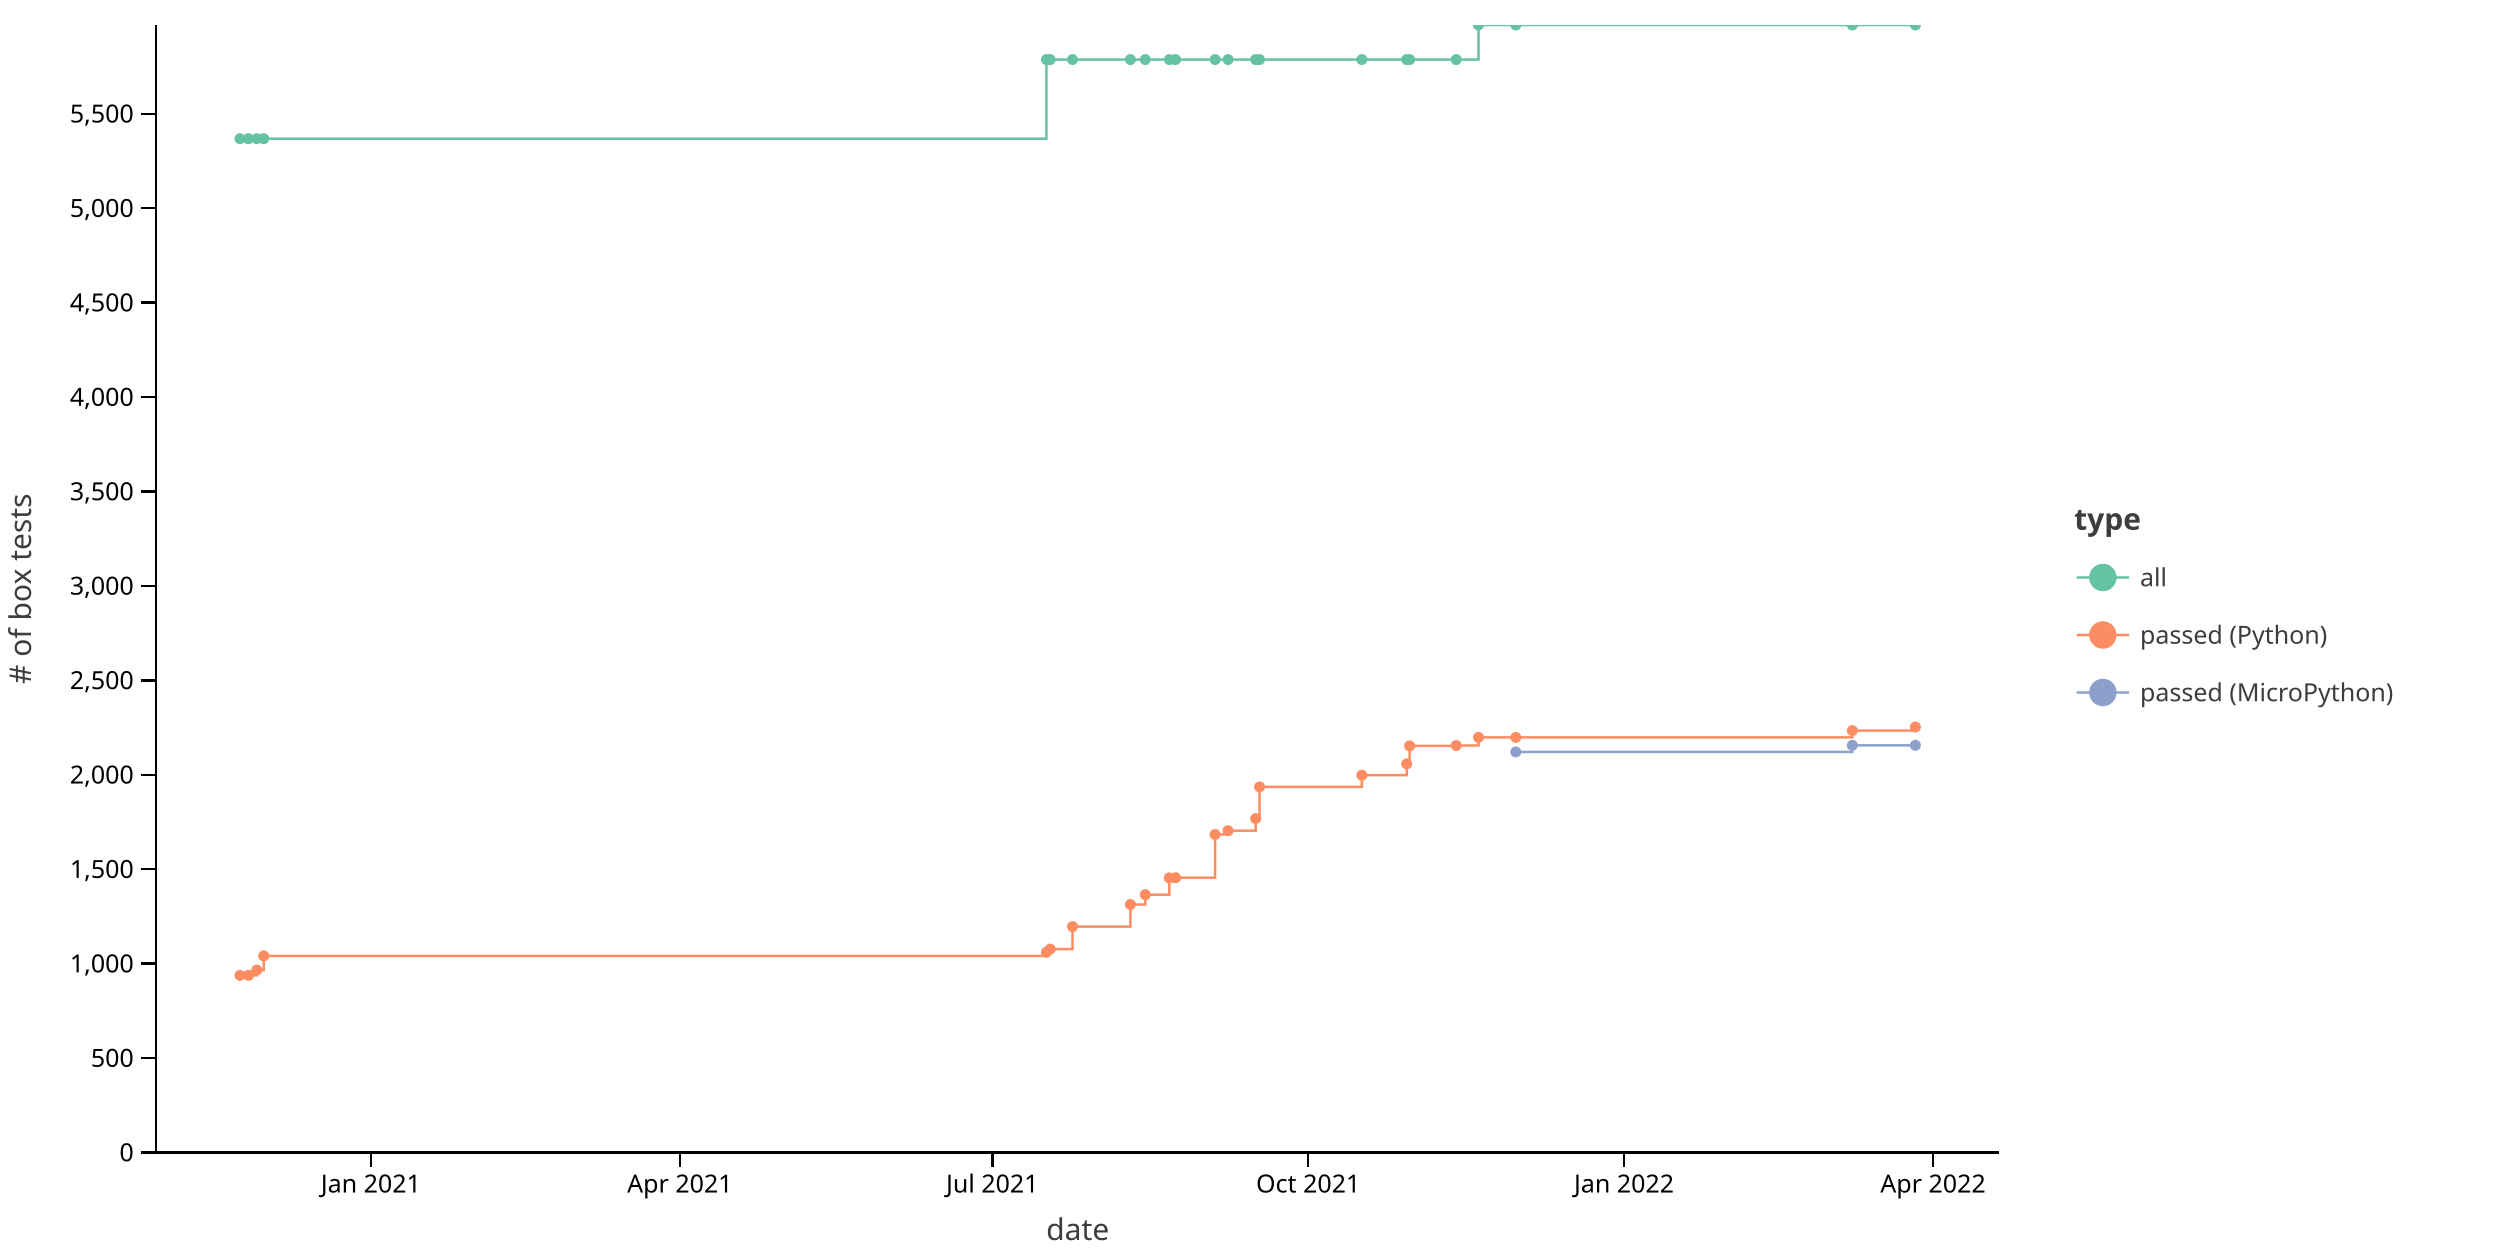
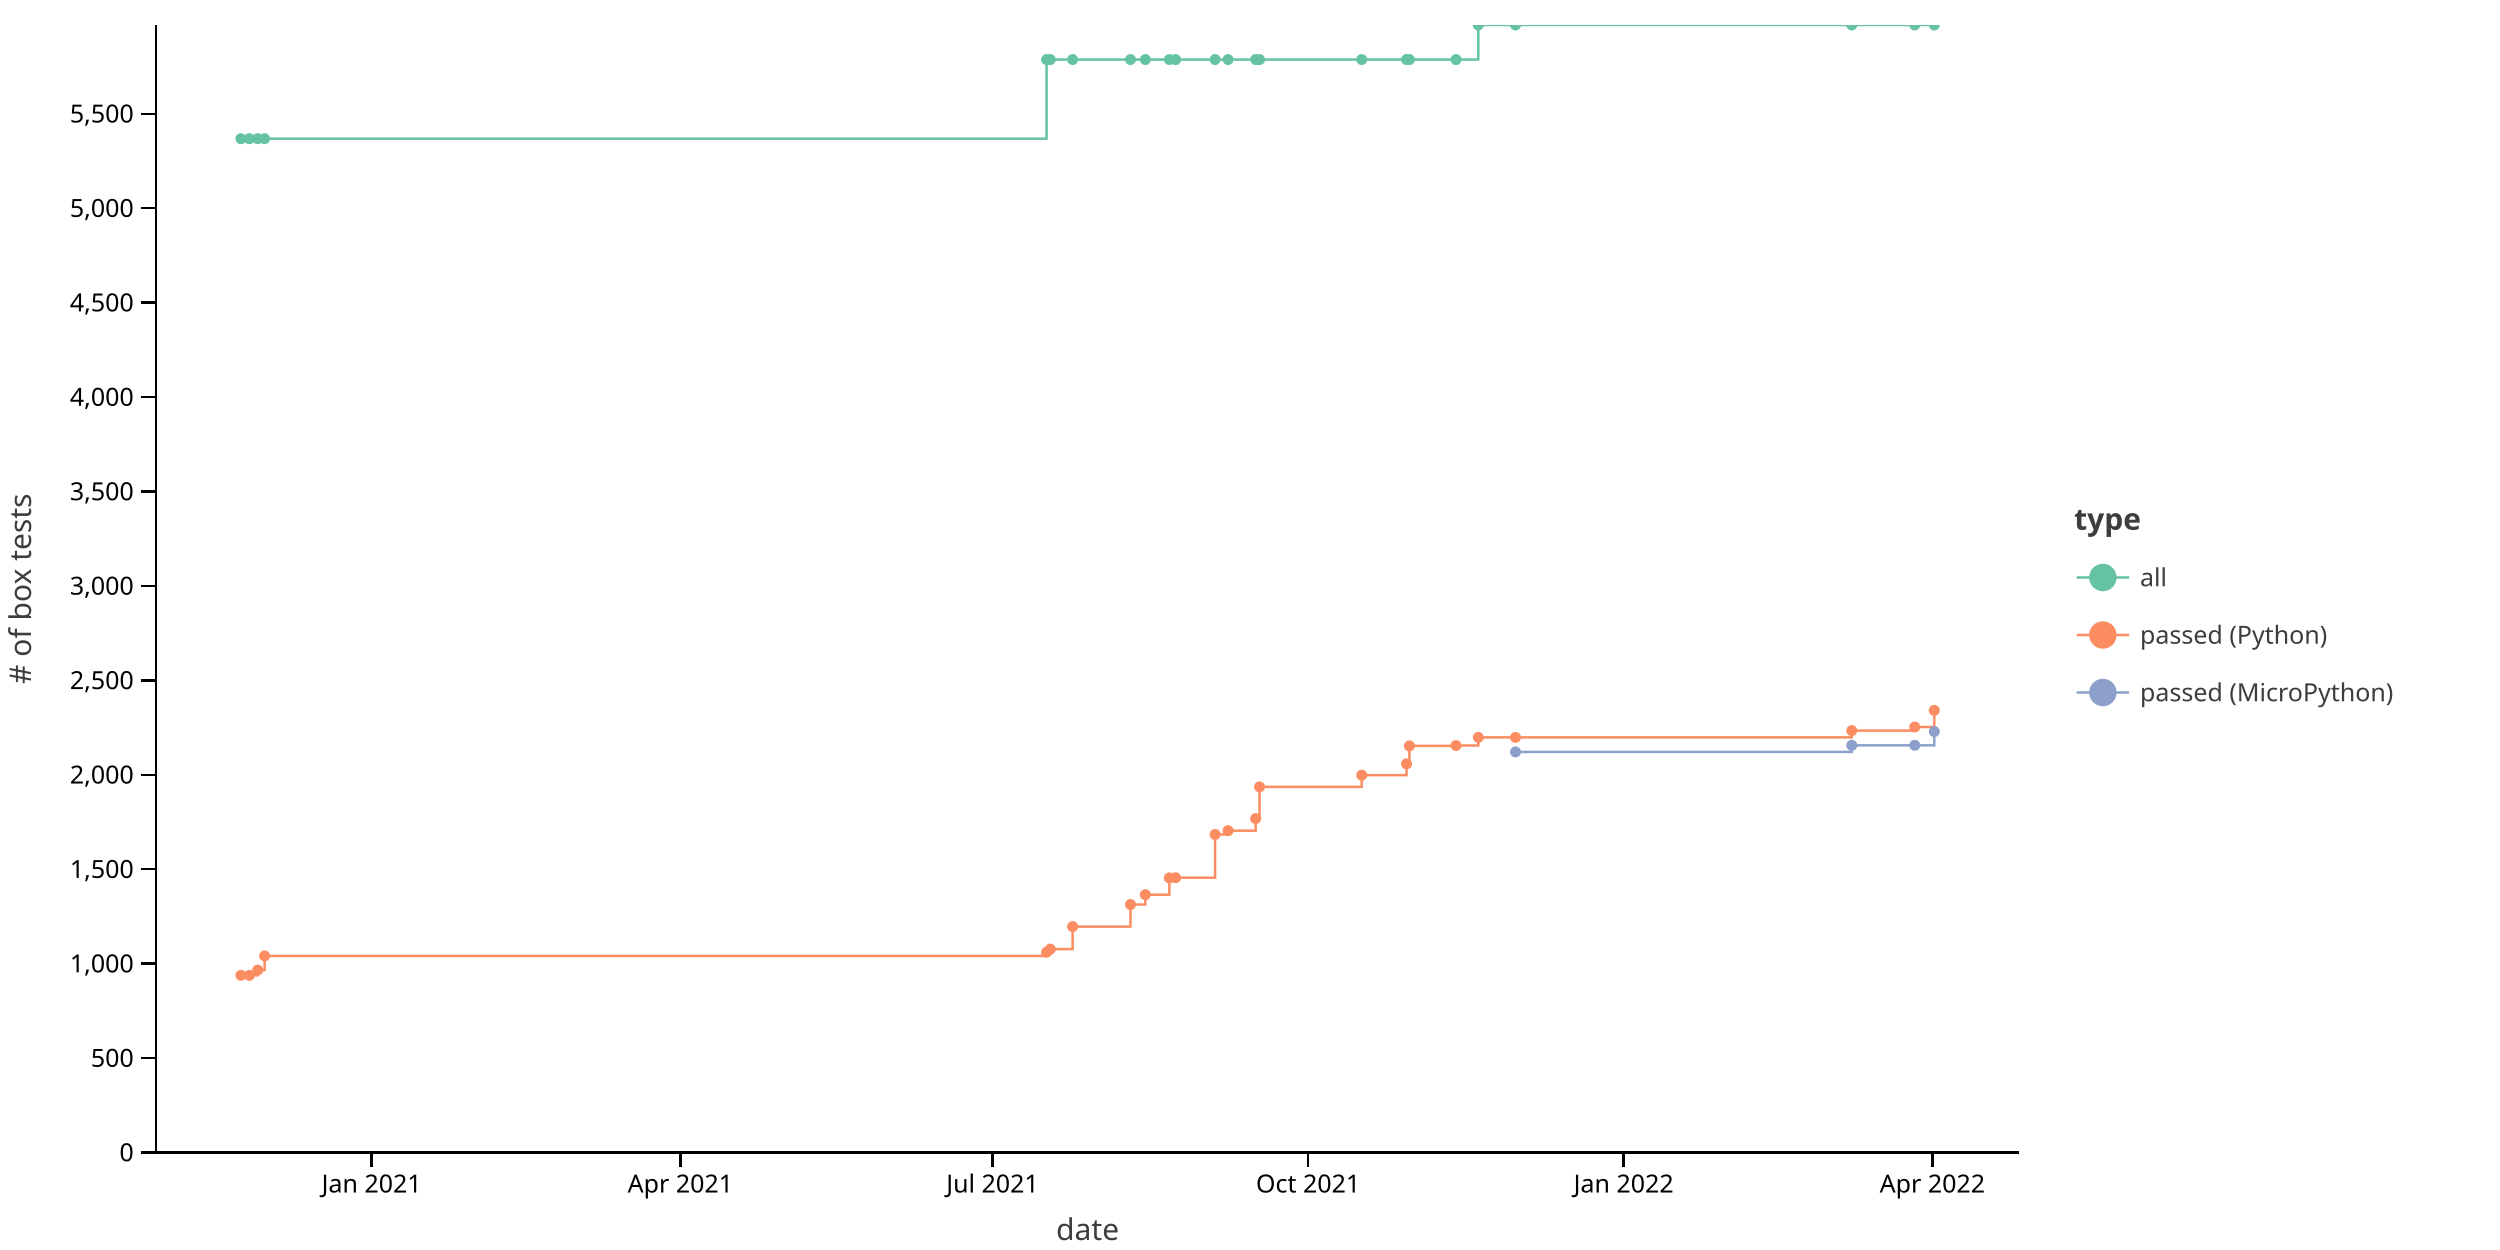
<svg xmlns="http://www.w3.org/2000/svg" class="plt-container" width="1000.0" height="500.0">
  <style type="text/css">
  .plt-container {
	font-family: "Lucida Grande", sans-serif;
	cursor: crosshair;
	user-select: none;
	-webkit-user-select: none;
	-moz-user-select: none;
	-ms-user-select: none;
}
.plt-backdrop {
   fill: white;
}
.plt-transparent .plt-backdrop {
   visibility: hidden;
}
text {
	font-size: 12px;
	fill: #3d3d3d;
	
	text-rendering: optimizeLegibility;
}
.plt-data-tooltip text {
	font-size: 12px;
}
.plt-axis-tooltip text {
	font-size: 12px;
}
.plt-axis line {
	shape-rendering: crispedges;
}
.plt-plot-title {

  font-size: 16.0px;
  font-weight: bold;
}
.plt-axis .tick text {

  font-size: 10.0px;
}
.plt-axis.small-tick-font .tick text {

  font-size: 8.0px;
}
.plt-axis-title text {

  font-size: 12.0px;
}
.plt_legend .legend-title text {

  font-size: 12.0px;
  font-weight: bold;
}
.plt_legend text {

  font-size: 10.0px;
}

  </style>
  <rect class="plt-backdrop" width="100%" height="100%">
  </rect>
  <g class="plt-plot">
    <g transform="translate(20.0 10.0 ) ">
      <g transform="translate(42.5 451.0 ) " class="plt-axis">
-         <g class="tick" transform="translate(85.83818 0.0 ) ">
+         <g class="tick" transform="translate(86.14986 0.0 ) ">
          <line stroke-width="1.0" stroke="rgb(0,0,0)" stroke-opacity="1.0" x2="0.0" y2="6.0">
          </line>
          <g transform="translate(0.0 9.0 ) ">
            <text style="fill:#000000;" text-anchor="middle" dy="0.7em">
            Jan 2021
            </text>
          </g>
        </g>
-         <g class="tick" transform="translate(209.4389 0.0 ) ">
+         <g class="tick" transform="translate(209.6371 0.0 ) ">
          <line stroke-width="1.0" stroke="rgb(0,0,0)" stroke-opacity="1.0" x2="0.0" y2="6.0">
          </line>
          <g transform="translate(0.0 9.0 ) ">
            <text style="fill:#000000;" text-anchor="middle" dy="0.7em">
            Apr 2021
            </text>
          </g>
        </g>
-         <g class="tick" transform="translate(334.4129 0.0 ) ">
+         <g class="tick" transform="translate(334.4964 0.0 ) ">
          <line stroke-width="1.0" stroke="rgb(0,0,0)" stroke-opacity="1.0" x2="0.0" y2="6.0">
          </line>
          <g transform="translate(0.0 9.0 ) ">
            <text style="fill:#000000;" text-anchor="middle" dy="0.7em">
            Jul 2021
            </text>
          </g>
        </g>
-         <g class="tick" transform="translate(460.7603 0.0 ) ">
+         <g class="tick" transform="translate(460.7277 0.0 ) ">
          <line stroke-width="1.0" stroke="rgb(0,0,0)" stroke-opacity="1.0" x2="0.0" y2="6.0">
          </line>
          <g transform="translate(0.0 9.0 ) ">
            <text style="fill:#000000;" text-anchor="middle" dy="0.7em">
            Oct 2021
            </text>
          </g>
        </g>
-         <g class="tick" transform="translate(587.1077 0.0 ) ">
+         <g class="tick" transform="translate(586.9591 0.0 ) ">
          <line stroke-width="1.0" stroke="rgb(0,0,0)" stroke-opacity="1.0" x2="0.0" y2="6.0">
          </line>
          <g transform="translate(0.0 9.0 ) ">
            <text style="fill:#000000;" text-anchor="middle" dy="0.7em">
            Jan 2022
            </text>
          </g>
        </g>
-         <g class="tick" transform="translate(710.7084 0.0 ) ">
+         <g class="tick" transform="translate(710.4463 0.0 ) ">
          <line stroke-width="1.0" stroke="rgb(0,0,0)" stroke-opacity="1.0" x2="0.0" y2="6.0">
          </line>
          <g transform="translate(0.0 9.0 ) ">
            <text style="fill:#000000;" text-anchor="middle" dy="0.7em">
            Apr 2022
            </text>
          </g>
        </g>
-         <line x1="0.0" y1="0.0" x2="737.164" y2="0.0" stroke-width="1.0" stroke="rgb(0,0,0)" stroke-opacity="1.0">
+         <line x1="0.0" y1="0.0" x2="745.078" y2="0.0" stroke-width="1.0" stroke="rgb(0,0,0)" stroke-opacity="1.0">
        </line>
      </g>
      <g transform="translate(42.5 0.0 ) " class="plt-axis">
        <g class="tick" transform="translate(0.0 451.0 ) ">
          <line stroke-width="1.0" stroke="rgb(0,0,0)" stroke-opacity="1.0" x2="-6.0" y2="0.0">
          </line>
          <g transform="translate(-9.0 0.0 ) ">
            <text style="fill:#000000;" text-anchor="end" dy="0.35em">
            0
            </text>
          </g>
        </g>
        <g class="tick" transform="translate(0.0 413.2278 ) ">
          <line stroke-width="1.0" stroke="rgb(0,0,0)" stroke-opacity="1.0" x2="-6.0" y2="0.0">
          </line>
          <g transform="translate(-9.0 0.0 ) ">
            <text style="fill:#000000;" text-anchor="end" dy="0.35em">
            500
            </text>
          </g>
        </g>
        <g class="tick" transform="translate(0.0 375.4556 ) ">
          <line stroke-width="1.0" stroke="rgb(0,0,0)" stroke-opacity="1.0" x2="-6.0" y2="0.0">
          </line>
          <g transform="translate(-9.0 0.0 ) ">
            <text style="fill:#000000;" text-anchor="end" dy="0.35em">
            1,000
            </text>
          </g>
        </g>
        <g class="tick" transform="translate(0.0 337.6834 ) ">
          <line stroke-width="1.0" stroke="rgb(0,0,0)" stroke-opacity="1.0" x2="-6.0" y2="0.0">
          </line>
          <g transform="translate(-9.0 0.0 ) ">
            <text style="fill:#000000;" text-anchor="end" dy="0.35em">
            1,500
            </text>
          </g>
        </g>
        <g class="tick" transform="translate(0.0 299.9112 ) ">
          <line stroke-width="1.0" stroke="rgb(0,0,0)" stroke-opacity="1.0" x2="-6.0" y2="0.0">
          </line>
          <g transform="translate(-9.0 0.0 ) ">
            <text style="fill:#000000;" text-anchor="end" dy="0.35em">
            2,000
            </text>
          </g>
        </g>
        <g class="tick" transform="translate(0.0 262.139 ) ">
          <line stroke-width="1.0" stroke="rgb(0,0,0)" stroke-opacity="1.0" x2="-6.0" y2="0.0">
          </line>
          <g transform="translate(-9.0 0.0 ) ">
            <text style="fill:#000000;" text-anchor="end" dy="0.35em">
            2,500
            </text>
          </g>
        </g>
        <g class="tick" transform="translate(0.0 224.3668 ) ">
          <line stroke-width="1.0" stroke="rgb(0,0,0)" stroke-opacity="1.0" x2="-6.0" y2="0.0">
          </line>
          <g transform="translate(-9.0 0.0 ) ">
            <text style="fill:#000000;" text-anchor="end" dy="0.35em">
            3,000
            </text>
          </g>
        </g>
        <g class="tick" transform="translate(0.0 186.5946 ) ">
          <line stroke-width="1.0" stroke="rgb(0,0,0)" stroke-opacity="1.0" x2="-6.0" y2="0.0">
          </line>
          <g transform="translate(-9.0 0.0 ) ">
            <text style="fill:#000000;" text-anchor="end" dy="0.35em">
            3,500
            </text>
          </g>
        </g>
        <g class="tick" transform="translate(0.0 148.8224 ) ">
          <line stroke-width="1.0" stroke="rgb(0,0,0)" stroke-opacity="1.0" x2="-6.0" y2="0.0">
          </line>
          <g transform="translate(-9.0 0.0 ) ">
            <text style="fill:#000000;" text-anchor="end" dy="0.35em">
            4,000
            </text>
          </g>
        </g>
        <g class="tick" transform="translate(0.0 111.0503 ) ">
          <line stroke-width="1.0" stroke="rgb(0,0,0)" stroke-opacity="1.0" x2="-6.0" y2="0.0">
          </line>
          <g transform="translate(-9.0 0.0 ) ">
            <text style="fill:#000000;" text-anchor="end" dy="0.35em">
            4,500
            </text>
          </g>
        </g>
        <g class="tick" transform="translate(0.0 73.27806 ) ">
          <line stroke-width="1.0" stroke="rgb(0,0,0)" stroke-opacity="1.0" x2="-6.0" y2="0.0">
          </line>
          <g transform="translate(-9.0 0.0 ) ">
            <text style="fill:#000000;" text-anchor="end" dy="0.35em">
            5,000
            </text>
          </g>
        </g>
        <g class="tick" transform="translate(0.0 35.50586 ) ">
          <line stroke-width="1.0" stroke="rgb(0,0,0)" stroke-opacity="1.0" x2="-6.0" y2="0.0">
          </line>
          <g transform="translate(-9.0 0.0 ) ">
            <text style="fill:#000000;" text-anchor="end" dy="0.35em">
            5,500
            </text>
          </g>
        </g>
        <line x1="0.0" y1="0.0" x2="0.0" y2="451.0" stroke-width="1.0" stroke="rgb(0,0,0)" stroke-opacity="1.0">
        </line>
      </g>
-       <g transform="translate(42.5 0.0 ) " clip-path="url(#clip-0)" clip-bounds-jfx="[rect (0.0, 0.0), (737.164, 451.0)]">
+       <g transform="translate(42.5 0.0 ) " clip-path="url(#clip-0)" clip-bounds-jfx="[rect (0.0, 0.0), (745.078, 451.0)]">
        <defs>
          <clipPath id="clip-0">
-             <rect x="0.0" y="0.0" width="737.164" height="451.0">
+             <rect x="0.0" y="0.0" width="745.078" height="451.0">
            </rect>
          </clipPath>
        </defs>
        <g>
-           <path d="M33.507 45.478 L33.507 45.478 L36.883 45.478 L36.883 45.478 L40.224 45.478 L40.224 45.478 L42.997 45.478 L42.997 45.478 L356.066 45.478 L356.066 13.825 L357.557 13.825 L357.557 13.825 L366.501 13.825 L366.501 13.825 L389.663 13.825 L389.663 13.825 L395.608 13.825 L395.608 13.825 L405.223 13.825 L405.223 13.825 L407.739 13.825 L407.739 13.825 L423.534 13.825 L423.534 13.825 L428.735 13.825 L428.735 13.825 L439.768 13.825 L439.768 13.825 L441.33 13.825 L441.33 13.825 L482.251 13.825 L482.251 13.825 L500.182 13.825 L500.182 13.825 L501.344 13.825 L501.344 13.825 L519.998 13.825 L519.998 13.825 L528.913 13.825 L528.913 0.0 L543.82 0.0 L543.82 0.0 L678.435 0.0 L678.435 0.0 L703.657 0.0 L703.657 0.0 " fill="none" stroke-width="1.0" stroke="rgb(102,194,165)" stroke-opacity="1.0">
+           <path d="M33.867 45.478 L33.867 45.478 L37.24 45.478 L37.24 45.478 L40.578 45.478 L40.578 45.478 L43.348 45.478 L43.348 45.478 L356.13 45.478 L356.13 13.825 L357.619 13.825 L357.619 13.825 L366.555 13.825 L366.555 13.825 L389.696 13.825 L389.696 13.825 L395.635 13.825 L395.635 13.825 L405.242 13.825 L405.242 13.825 L407.755 13.825 L407.755 13.825 L423.536 13.825 L423.536 13.825 L428.732 13.825 L428.732 13.825 L439.755 13.825 L439.755 13.825 L441.315 13.825 L441.315 13.825 L482.199 13.825 L482.199 13.825 L500.113 13.825 L500.113 13.825 L501.274 13.825 L501.274 13.825 L519.911 13.825 L519.911 13.825 L528.818 13.825 L528.818 0.0 L543.711 0.0 L543.711 0.0 L678.203 0.0 L678.203 0.0 L703.401 0.0 L703.401 0.0 L711.211 0.0 L711.211 0.0 " fill="none" stroke-width="1.0" stroke="rgb(102,194,165)" stroke-opacity="1.0">
          </path>
        </g>
        <g>
-           <path d="M33.507 380.139 L33.507 380.139 L36.883 380.139 L36.883 380.139 L40.224 380.139 L40.224 378.024 L42.997 378.024 L42.997 372.358 L356.066 372.358 L356.066 370.923 L357.557 370.923 L357.557 369.639 L366.501 369.639 L366.501 360.649 L389.663 360.649 L389.663 351.81 L395.608 351.81 L395.608 347.882 L405.223 347.882 L405.223 341.158 L407.739 341.158 L407.739 341.083 L423.534 341.083 L423.534 323.783 L428.735 323.783 L428.735 322.272 L439.768 322.272 L439.768 317.438 L441.33 317.438 L441.33 304.746 L482.251 304.746 L482.251 300.062 L500.182 300.062 L500.182 295.53 L501.344 295.53 L501.344 288.353 L519.998 288.353 L519.998 288.202 L528.913 288.202 L528.913 284.953 L543.82 284.953 L543.82 284.953 L678.435 284.953 L678.435 282.234 L703.657 282.234 L703.657 280.798 " fill="none" stroke-width="1.0" stroke="rgb(252,141,98)" stroke-opacity="1.0">
+           <path d="M33.867 380.139 L33.867 380.139 L37.24 380.139 L37.24 380.139 L40.578 380.139 L40.578 378.024 L43.348 378.024 L43.348 372.358 L356.13 372.358 L356.13 370.923 L357.619 370.923 L357.619 369.639 L366.555 369.639 L366.555 360.649 L389.696 360.649 L389.696 351.81 L395.635 351.81 L395.635 347.882 L405.242 347.882 L405.242 341.158 L407.755 341.158 L407.755 341.083 L423.536 341.083 L423.536 323.783 L428.732 323.783 L428.732 322.272 L439.755 322.272 L439.755 317.438 L441.315 317.438 L441.315 304.746 L482.199 304.746 L482.199 300.062 L500.113 300.062 L500.113 295.53 L501.274 295.53 L501.274 288.353 L519.911 288.353 L519.911 288.202 L528.818 288.202 L528.818 284.953 L543.711 284.953 L543.711 284.953 L678.203 284.953 L678.203 282.234 L703.401 282.234 L703.401 280.798 L711.211 280.798 L711.211 274.151 " fill="none" stroke-width="1.0" stroke="rgb(252,141,98)" stroke-opacity="1.0">
          </path>
        </g>
        <g>
-           <path d="M543.82 290.77 L543.82 290.77 L678.435 290.77 L678.435 288.126 L703.657 288.126 L703.657 288.126 " fill="none" stroke-width="1.0" stroke="rgb(141,160,203)" stroke-opacity="1.0">
+           <path d="M543.711 290.77 L543.711 290.77 L678.203 290.77 L678.203 288.126 L703.401 288.126 L703.401 288.126 L711.211 288.126 L711.211 282.612 " fill="none" stroke-width="1.0" stroke="rgb(141,160,203)" stroke-opacity="1.0">
          </path>
        </g>
      </g>
-       <g transform="translate(42.5 0.0 ) " clip-path="url(#clip-1)" clip-bounds-jfx="[rect (0.0, 0.0), (737.164, 451.0)]">
+       <g transform="translate(42.5 0.0 ) " clip-path="url(#clip-1)" clip-bounds-jfx="[rect (0.0, 0.0), (745.078, 451.0)]">
        <defs>
          <clipPath id="clip-1">
-             <rect x="0.0" y="0.0" width="737.164" height="451.0">
+             <rect x="0.0" y="0.0" width="745.078" height="451.0">
            </rect>
          </clipPath>
        </defs>
        <g>
          <g>
-             <circle fill="#66c2a5" stroke="#66c2a5" stroke-opacity="0.0" stroke-width="0.0" cx="33.507" cy="45.478" r="2.2" />
-             <circle fill="#66c2a5" stroke="#66c2a5" stroke-opacity="0.0" stroke-width="0.0" cx="36.883" cy="45.478" r="2.2" />
-             <circle fill="#66c2a5" stroke="#66c2a5" stroke-opacity="0.0" stroke-width="0.0" cx="40.224" cy="45.478" r="2.2" />
-             <circle fill="#66c2a5" stroke="#66c2a5" stroke-opacity="0.0" stroke-width="0.0" cx="42.997" cy="45.478" r="2.2" />
-             <circle fill="#66c2a5" stroke="#66c2a5" stroke-opacity="0.0" stroke-width="0.0" cx="356.066" cy="13.825" r="2.2" />
-             <circle fill="#66c2a5" stroke="#66c2a5" stroke-opacity="0.0" stroke-width="0.0" cx="357.557" cy="13.825" r="2.2" />
-             <circle fill="#66c2a5" stroke="#66c2a5" stroke-opacity="0.0" stroke-width="0.0" cx="366.501" cy="13.825" r="2.2" />
-             <circle fill="#66c2a5" stroke="#66c2a5" stroke-opacity="0.0" stroke-width="0.0" cx="389.663" cy="13.825" r="2.2" />
-             <circle fill="#66c2a5" stroke="#66c2a5" stroke-opacity="0.0" stroke-width="0.0" cx="395.608" cy="13.825" r="2.2" />
-             <circle fill="#66c2a5" stroke="#66c2a5" stroke-opacity="0.0" stroke-width="0.0" cx="405.223" cy="13.825" r="2.2" />
-             <circle fill="#66c2a5" stroke="#66c2a5" stroke-opacity="0.0" stroke-width="0.0" cx="407.739" cy="13.825" r="2.2" />
-             <circle fill="#66c2a5" stroke="#66c2a5" stroke-opacity="0.0" stroke-width="0.0" cx="423.534" cy="13.825" r="2.2" />
-             <circle fill="#66c2a5" stroke="#66c2a5" stroke-opacity="0.0" stroke-width="0.0" cx="428.735" cy="13.825" r="2.2" />
-             <circle fill="#66c2a5" stroke="#66c2a5" stroke-opacity="0.0" stroke-width="0.0" cx="439.768" cy="13.825" r="2.2" />
-             <circle fill="#66c2a5" stroke="#66c2a5" stroke-opacity="0.0" stroke-width="0.0" cx="441.33" cy="13.825" r="2.2" />
-             <circle fill="#66c2a5" stroke="#66c2a5" stroke-opacity="0.0" stroke-width="0.0" cx="482.251" cy="13.825" r="2.2" />
-             <circle fill="#66c2a5" stroke="#66c2a5" stroke-opacity="0.0" stroke-width="0.0" cx="500.182" cy="13.825" r="2.2" />
-             <circle fill="#66c2a5" stroke="#66c2a5" stroke-opacity="0.0" stroke-width="0.0" cx="501.344" cy="13.825" r="2.2" />
-             <circle fill="#66c2a5" stroke="#66c2a5" stroke-opacity="0.0" stroke-width="0.0" cx="519.998" cy="13.825" r="2.2" />
-             <circle fill="#66c2a5" stroke="#66c2a5" stroke-opacity="0.0" stroke-width="0.0" cx="528.913" cy="0.0" r="2.2" />
-             <circle fill="#66c2a5" stroke="#66c2a5" stroke-opacity="0.0" stroke-width="0.0" cx="543.82" cy="0.0" r="2.2" />
-             <circle fill="#66c2a5" stroke="#66c2a5" stroke-opacity="0.0" stroke-width="0.0" cx="678.435" cy="0.0" r="2.2" />
-             <circle fill="#66c2a5" stroke="#66c2a5" stroke-opacity="0.0" stroke-width="0.0" cx="703.657" cy="0.0" r="2.2" />
-             <circle fill="#fc8d62" stroke="#fc8d62" stroke-opacity="0.0" stroke-width="0.0" cx="33.507" cy="380.139" r="2.2" />
-             <circle fill="#fc8d62" stroke="#fc8d62" stroke-opacity="0.0" stroke-width="0.0" cx="36.883" cy="380.139" r="2.2" />
-             <circle fill="#fc8d62" stroke="#fc8d62" stroke-opacity="0.0" stroke-width="0.0" cx="40.224" cy="378.024" r="2.2" />
-             <circle fill="#fc8d62" stroke="#fc8d62" stroke-opacity="0.0" stroke-width="0.0" cx="42.997" cy="372.358" r="2.2" />
-             <circle fill="#fc8d62" stroke="#fc8d62" stroke-opacity="0.0" stroke-width="0.0" cx="356.066" cy="370.923" r="2.2" />
-             <circle fill="#fc8d62" stroke="#fc8d62" stroke-opacity="0.0" stroke-width="0.0" cx="357.557" cy="369.639" r="2.2" />
-             <circle fill="#fc8d62" stroke="#fc8d62" stroke-opacity="0.0" stroke-width="0.0" cx="366.501" cy="360.649" r="2.2" />
-             <circle fill="#fc8d62" stroke="#fc8d62" stroke-opacity="0.0" stroke-width="0.0" cx="389.663" cy="351.81" r="2.2" />
-             <circle fill="#fc8d62" stroke="#fc8d62" stroke-opacity="0.0" stroke-width="0.0" cx="395.608" cy="347.882" r="2.2" />
-             <circle fill="#fc8d62" stroke="#fc8d62" stroke-opacity="0.0" stroke-width="0.0" cx="405.223" cy="341.158" r="2.2" />
-             <circle fill="#fc8d62" stroke="#fc8d62" stroke-opacity="0.0" stroke-width="0.0" cx="407.739" cy="341.083" r="2.2" />
-             <circle fill="#fc8d62" stroke="#fc8d62" stroke-opacity="0.0" stroke-width="0.0" cx="423.534" cy="323.783" r="2.2" />
-             <circle fill="#fc8d62" stroke="#fc8d62" stroke-opacity="0.0" stroke-width="0.0" cx="428.735" cy="322.272" r="2.2" />
-             <circle fill="#fc8d62" stroke="#fc8d62" stroke-opacity="0.0" stroke-width="0.0" cx="439.768" cy="317.438" r="2.2" />
-             <circle fill="#fc8d62" stroke="#fc8d62" stroke-opacity="0.0" stroke-width="0.0" cx="441.33" cy="304.746" r="2.2" />
-             <circle fill="#fc8d62" stroke="#fc8d62" stroke-opacity="0.0" stroke-width="0.0" cx="482.251" cy="300.062" r="2.2" />
-             <circle fill="#fc8d62" stroke="#fc8d62" stroke-opacity="0.0" stroke-width="0.0" cx="500.182" cy="295.53" r="2.2" />
-             <circle fill="#fc8d62" stroke="#fc8d62" stroke-opacity="0.0" stroke-width="0.0" cx="501.344" cy="288.353" r="2.2" />
-             <circle fill="#fc8d62" stroke="#fc8d62" stroke-opacity="0.0" stroke-width="0.0" cx="519.998" cy="288.202" r="2.2" />
-             <circle fill="#fc8d62" stroke="#fc8d62" stroke-opacity="0.0" stroke-width="0.0" cx="528.913" cy="284.953" r="2.2" />
-             <circle fill="#fc8d62" stroke="#fc8d62" stroke-opacity="0.0" stroke-width="0.0" cx="543.82" cy="284.953" r="2.2" />
-             <circle fill="#fc8d62" stroke="#fc8d62" stroke-opacity="0.0" stroke-width="0.0" cx="678.435" cy="282.234" r="2.2" />
-             <circle fill="#fc8d62" stroke="#fc8d62" stroke-opacity="0.0" stroke-width="0.0" cx="703.657" cy="280.798" r="2.2" />
-             <circle fill="#8da0cb" stroke="#8da0cb" stroke-opacity="0.0" stroke-width="0.0" cx="543.82" cy="290.77" r="2.2" />
-             <circle fill="#8da0cb" stroke="#8da0cb" stroke-opacity="0.0" stroke-width="0.0" cx="678.435" cy="288.126" r="2.2" />
-             <circle fill="#8da0cb" stroke="#8da0cb" stroke-opacity="0.0" stroke-width="0.0" cx="703.657" cy="288.126" r="2.2" />
+             <circle fill="#66c2a5" stroke="#66c2a5" stroke-opacity="0.0" stroke-width="0.0" cx="33.867" cy="45.478" r="2.2" />
+             <circle fill="#66c2a5" stroke="#66c2a5" stroke-opacity="0.0" stroke-width="0.0" cx="37.24" cy="45.478" r="2.2" />
+             <circle fill="#66c2a5" stroke="#66c2a5" stroke-opacity="0.0" stroke-width="0.0" cx="40.578" cy="45.478" r="2.2" />
+             <circle fill="#66c2a5" stroke="#66c2a5" stroke-opacity="0.0" stroke-width="0.0" cx="43.348" cy="45.478" r="2.2" />
+             <circle fill="#66c2a5" stroke="#66c2a5" stroke-opacity="0.0" stroke-width="0.0" cx="356.13" cy="13.825" r="2.2" />
+             <circle fill="#66c2a5" stroke="#66c2a5" stroke-opacity="0.0" stroke-width="0.0" cx="357.619" cy="13.825" r="2.2" />
+             <circle fill="#66c2a5" stroke="#66c2a5" stroke-opacity="0.0" stroke-width="0.0" cx="366.555" cy="13.825" r="2.2" />
+             <circle fill="#66c2a5" stroke="#66c2a5" stroke-opacity="0.0" stroke-width="0.0" cx="389.696" cy="13.825" r="2.2" />
+             <circle fill="#66c2a5" stroke="#66c2a5" stroke-opacity="0.0" stroke-width="0.0" cx="395.635" cy="13.825" r="2.2" />
+             <circle fill="#66c2a5" stroke="#66c2a5" stroke-opacity="0.0" stroke-width="0.0" cx="405.242" cy="13.825" r="2.2" />
+             <circle fill="#66c2a5" stroke="#66c2a5" stroke-opacity="0.0" stroke-width="0.0" cx="407.755" cy="13.825" r="2.2" />
+             <circle fill="#66c2a5" stroke="#66c2a5" stroke-opacity="0.0" stroke-width="0.0" cx="423.536" cy="13.825" r="2.2" />
+             <circle fill="#66c2a5" stroke="#66c2a5" stroke-opacity="0.0" stroke-width="0.0" cx="428.732" cy="13.825" r="2.2" />
+             <circle fill="#66c2a5" stroke="#66c2a5" stroke-opacity="0.0" stroke-width="0.0" cx="439.755" cy="13.825" r="2.2" />
+             <circle fill="#66c2a5" stroke="#66c2a5" stroke-opacity="0.0" stroke-width="0.0" cx="441.315" cy="13.825" r="2.2" />
+             <circle fill="#66c2a5" stroke="#66c2a5" stroke-opacity="0.0" stroke-width="0.0" cx="482.199" cy="13.825" r="2.2" />
+             <circle fill="#66c2a5" stroke="#66c2a5" stroke-opacity="0.0" stroke-width="0.0" cx="500.113" cy="13.825" r="2.2" />
+             <circle fill="#66c2a5" stroke="#66c2a5" stroke-opacity="0.0" stroke-width="0.0" cx="501.274" cy="13.825" r="2.2" />
+             <circle fill="#66c2a5" stroke="#66c2a5" stroke-opacity="0.0" stroke-width="0.0" cx="519.911" cy="13.825" r="2.2" />
+             <circle fill="#66c2a5" stroke="#66c2a5" stroke-opacity="0.0" stroke-width="0.0" cx="528.818" cy="0.0" r="2.2" />
+             <circle fill="#66c2a5" stroke="#66c2a5" stroke-opacity="0.0" stroke-width="0.0" cx="543.711" cy="0.0" r="2.2" />
+             <circle fill="#66c2a5" stroke="#66c2a5" stroke-opacity="0.0" stroke-width="0.0" cx="678.203" cy="0.0" r="2.2" />
+             <circle fill="#66c2a5" stroke="#66c2a5" stroke-opacity="0.0" stroke-width="0.0" cx="703.401" cy="0.0" r="2.2" />
+             <circle fill="#66c2a5" stroke="#66c2a5" stroke-opacity="0.0" stroke-width="0.0" cx="711.211" cy="0.0" r="2.2" />
+             <circle fill="#fc8d62" stroke="#fc8d62" stroke-opacity="0.0" stroke-width="0.0" cx="33.867" cy="380.139" r="2.2" />
+             <circle fill="#fc8d62" stroke="#fc8d62" stroke-opacity="0.0" stroke-width="0.0" cx="37.24" cy="380.139" r="2.2" />
+             <circle fill="#fc8d62" stroke="#fc8d62" stroke-opacity="0.0" stroke-width="0.0" cx="40.578" cy="378.024" r="2.2" />
+             <circle fill="#fc8d62" stroke="#fc8d62" stroke-opacity="0.0" stroke-width="0.0" cx="43.348" cy="372.358" r="2.2" />
+             <circle fill="#fc8d62" stroke="#fc8d62" stroke-opacity="0.0" stroke-width="0.0" cx="356.13" cy="370.923" r="2.2" />
+             <circle fill="#fc8d62" stroke="#fc8d62" stroke-opacity="0.0" stroke-width="0.0" cx="357.619" cy="369.639" r="2.2" />
+             <circle fill="#fc8d62" stroke="#fc8d62" stroke-opacity="0.0" stroke-width="0.0" cx="366.555" cy="360.649" r="2.2" />
+             <circle fill="#fc8d62" stroke="#fc8d62" stroke-opacity="0.0" stroke-width="0.0" cx="389.696" cy="351.81" r="2.2" />
+             <circle fill="#fc8d62" stroke="#fc8d62" stroke-opacity="0.0" stroke-width="0.0" cx="395.635" cy="347.882" r="2.2" />
+             <circle fill="#fc8d62" stroke="#fc8d62" stroke-opacity="0.0" stroke-width="0.0" cx="405.242" cy="341.158" r="2.2" />
+             <circle fill="#fc8d62" stroke="#fc8d62" stroke-opacity="0.0" stroke-width="0.0" cx="407.755" cy="341.083" r="2.2" />
+             <circle fill="#fc8d62" stroke="#fc8d62" stroke-opacity="0.0" stroke-width="0.0" cx="423.536" cy="323.783" r="2.2" />
+             <circle fill="#fc8d62" stroke="#fc8d62" stroke-opacity="0.0" stroke-width="0.0" cx="428.732" cy="322.272" r="2.2" />
+             <circle fill="#fc8d62" stroke="#fc8d62" stroke-opacity="0.0" stroke-width="0.0" cx="439.755" cy="317.438" r="2.2" />
+             <circle fill="#fc8d62" stroke="#fc8d62" stroke-opacity="0.0" stroke-width="0.0" cx="441.315" cy="304.746" r="2.2" />
+             <circle fill="#fc8d62" stroke="#fc8d62" stroke-opacity="0.0" stroke-width="0.0" cx="482.199" cy="300.062" r="2.2" />
+             <circle fill="#fc8d62" stroke="#fc8d62" stroke-opacity="0.0" stroke-width="0.0" cx="500.113" cy="295.53" r="2.2" />
+             <circle fill="#fc8d62" stroke="#fc8d62" stroke-opacity="0.0" stroke-width="0.0" cx="501.274" cy="288.353" r="2.2" />
+             <circle fill="#fc8d62" stroke="#fc8d62" stroke-opacity="0.0" stroke-width="0.0" cx="519.911" cy="288.202" r="2.2" />
+             <circle fill="#fc8d62" stroke="#fc8d62" stroke-opacity="0.0" stroke-width="0.0" cx="528.818" cy="284.953" r="2.2" />
+             <circle fill="#fc8d62" stroke="#fc8d62" stroke-opacity="0.0" stroke-width="0.0" cx="543.711" cy="284.953" r="2.2" />
+             <circle fill="#fc8d62" stroke="#fc8d62" stroke-opacity="0.0" stroke-width="0.0" cx="678.203" cy="282.234" r="2.2" />
+             <circle fill="#fc8d62" stroke="#fc8d62" stroke-opacity="0.0" stroke-width="0.0" cx="703.401" cy="280.798" r="2.2" />
+             <circle fill="#fc8d62" stroke="#fc8d62" stroke-opacity="0.0" stroke-width="0.0" cx="711.211" cy="274.151" r="2.2" />
+             <circle fill="#8da0cb" stroke="#8da0cb" stroke-opacity="0.0" stroke-width="0.0" cx="543.711" cy="290.77" r="2.2" />
+             <circle fill="#8da0cb" stroke="#8da0cb" stroke-opacity="0.0" stroke-width="0.0" cx="678.203" cy="288.126" r="2.2" />
+             <circle fill="#8da0cb" stroke="#8da0cb" stroke-opacity="0.0" stroke-width="0.0" cx="703.401" cy="288.126" r="2.2" />
+             <circle fill="#8da0cb" stroke="#8da0cb" stroke-opacity="0.0" stroke-width="0.0" cx="711.211" cy="282.612" r="2.2" />
          </g>
        </g>
      </g>
    </g>
    <g class="plt-axis">
      <g transform="translate(4.0 235.5 ) rotate(-90.0 ) " class="plt-axis-title">
        <text text-anchor="middle" dy="0.7em">
        # of box tests
        </text>
      </g>
    </g>
    <g class="plt-axis">
-       <g transform="translate(431.082 496.0 ) " class="plt-axis-title">
+       <g transform="translate(435.0391 496.0 ) " class="plt-axis-title">
        <text text-anchor="middle">
        date
        </text>
      </g>
    </g>
    <g transform="translate(819.65 197.5 ) " class="plt_legend">
      <rect x="5.0" y="5.0" height="95.0" width="170.35" fill="rgb(255,255,255)" fill-opacity="1.0">
      </rect>
      <g transform="translate(10.0 10.0 ) ">
        <g class="legend-title" transform="translate(0.0 -4.0 ) ">
          <text dy="0.7em">
          type
          </text>
        </g>
        <g transform="translate(0.0 12.0 ) ">
          <g transform="">
            <g>
              <rect x="1.0" y="1.0" height="21.0" width="21.0" stroke-width="1.0" stroke="rgb(255,255,255)" stroke-opacity="1.0" fill="rgb(255,255,255)" fill-opacity="1.0">
              </rect>
              <g transform="translate(1.0 1.0 ) ">
                <g>
                  <line x1="0.0" y1="10.5" x2="21.0" y2="10.5" stroke="rgb(102,194,165)" stroke-opacity="1.0" fill="rgb(17,142,216)" fill-opacity="1.0" stroke-width="1.0">
                  </line>
                </g>
                <g>
                  <g>
                    <circle fill="#66c2a5" stroke="#66c2a5" stroke-opacity="0.0" stroke-width="0.0" cx="10.5" cy="10.5" r="5.5" />
                  </g>
                </g>
              </g>
              <rect x="0.0" y="0.0" height="23.0" width="23.0" stroke-width="1.0" stroke="rgb(255,255,255)" stroke-opacity="1.0" fill="none">
              </rect>
            </g>
            <g transform="translate(26.35 11.5 ) ">
              <text dy="0.35em">
              all
              </text>
            </g>
          </g>
          <g transform="translate(0.0 23.0 ) ">
            <g>
              <rect x="1.0" y="1.0" height="21.0" width="21.0" stroke-width="1.0" stroke="rgb(255,255,255)" stroke-opacity="1.0" fill="rgb(255,255,255)" fill-opacity="1.0">
              </rect>
              <g transform="translate(1.0 1.0 ) ">
                <g>
                  <line x1="0.0" y1="10.5" x2="21.0" y2="10.5" stroke="rgb(252,141,98)" stroke-opacity="1.0" fill="rgb(17,142,216)" fill-opacity="1.0" stroke-width="1.0">
                  </line>
                </g>
                <g>
                  <g>
                    <circle fill="#fc8d62" stroke="#fc8d62" stroke-opacity="0.0" stroke-width="0.0" cx="10.5" cy="10.5" r="5.5" />
                  </g>
                </g>
              </g>
              <rect x="0.0" y="0.0" height="23.0" width="23.0" stroke-width="1.0" stroke="rgb(255,255,255)" stroke-opacity="1.0" fill="none">
              </rect>
            </g>
            <g transform="translate(26.35 11.5 ) ">
              <text dy="0.35em">
              passed (Python)
              </text>
            </g>
          </g>
          <g transform="translate(0.0 46.0 ) ">
            <g>
              <rect x="1.0" y="1.0" height="21.0" width="21.0" stroke-width="1.0" stroke="rgb(255,255,255)" stroke-opacity="1.0" fill="rgb(255,255,255)" fill-opacity="1.0">
              </rect>
              <g transform="translate(1.0 1.0 ) ">
                <g>
                  <line x1="0.0" y1="10.5" x2="21.0" y2="10.5" stroke="rgb(141,160,203)" stroke-opacity="1.0" fill="rgb(17,142,216)" fill-opacity="1.0" stroke-width="1.0">
                  </line>
                </g>
                <g>
                  <g>
                    <circle fill="#8da0cb" stroke="#8da0cb" stroke-opacity="0.0" stroke-width="0.0" cx="10.5" cy="10.5" r="5.5" />
                  </g>
                </g>
              </g>
              <rect x="0.0" y="0.0" height="23.0" width="23.0" stroke-width="1.0" stroke="rgb(255,255,255)" stroke-opacity="1.0" fill="none">
              </rect>
            </g>
            <g transform="translate(26.35 11.5 ) ">
              <text dy="0.35em">
              passed (MicroPython)
              </text>
            </g>
          </g>
        </g>
      </g>
    </g>
  </g>
</svg>
